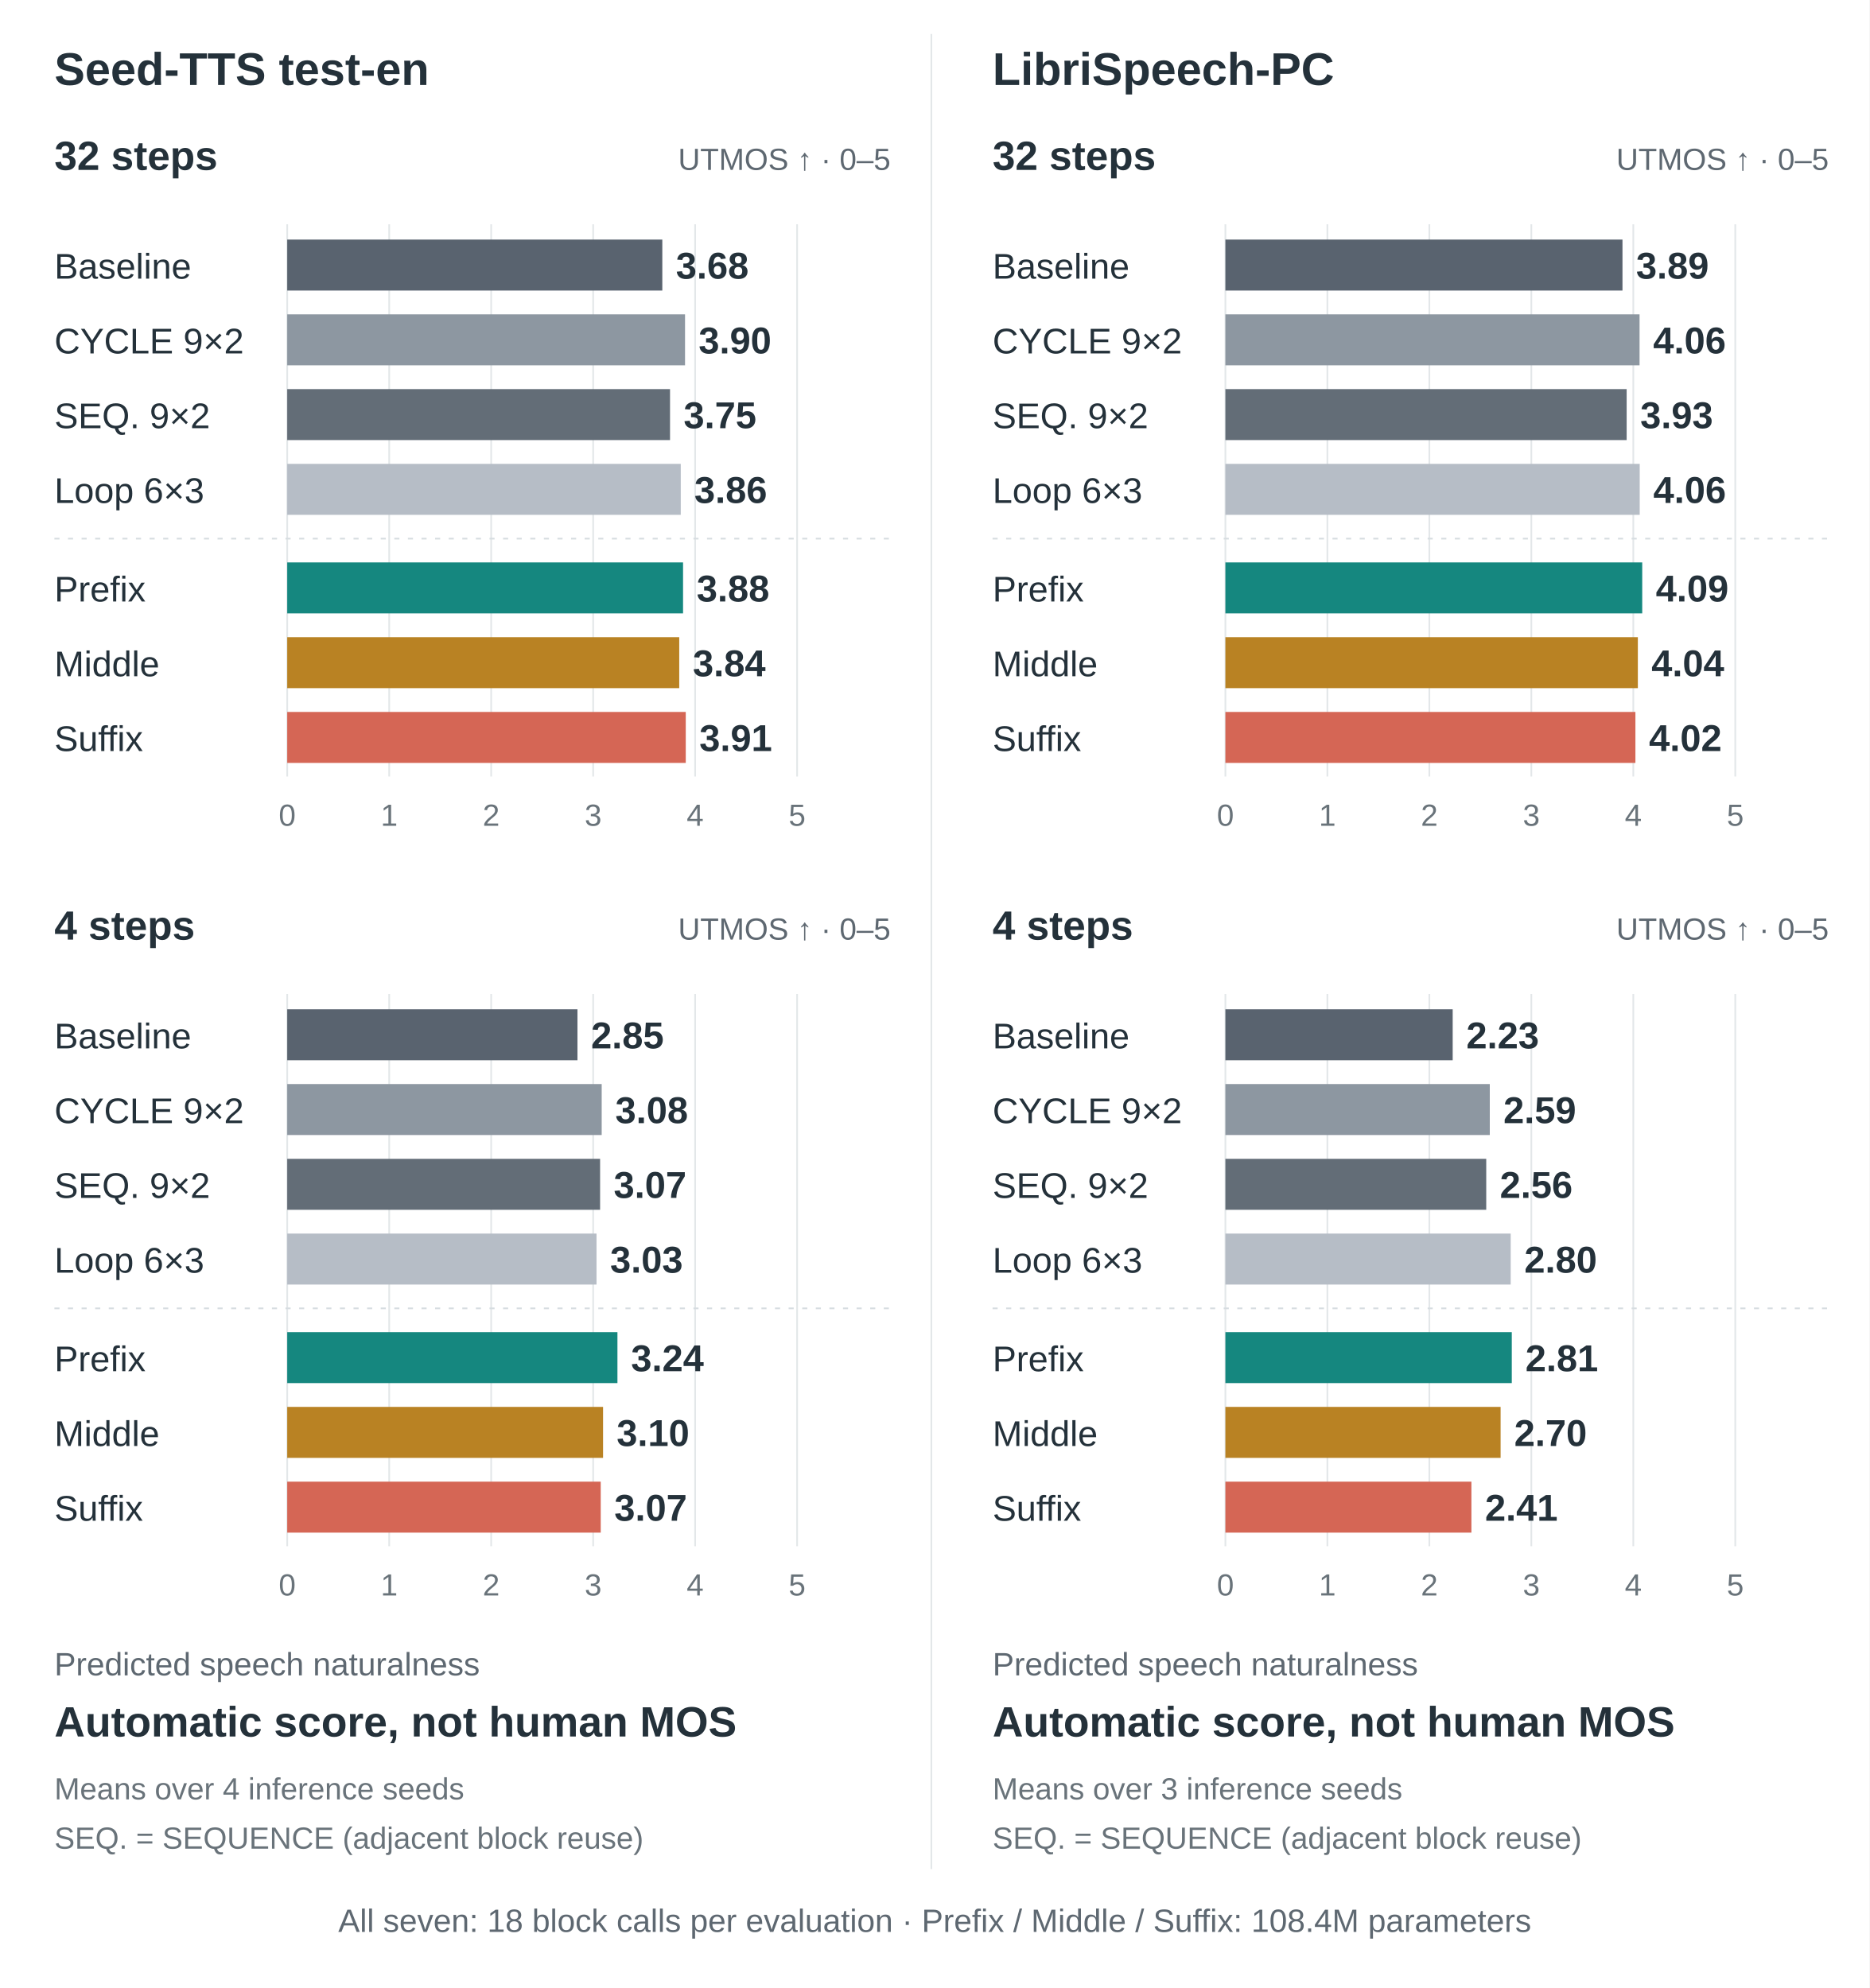
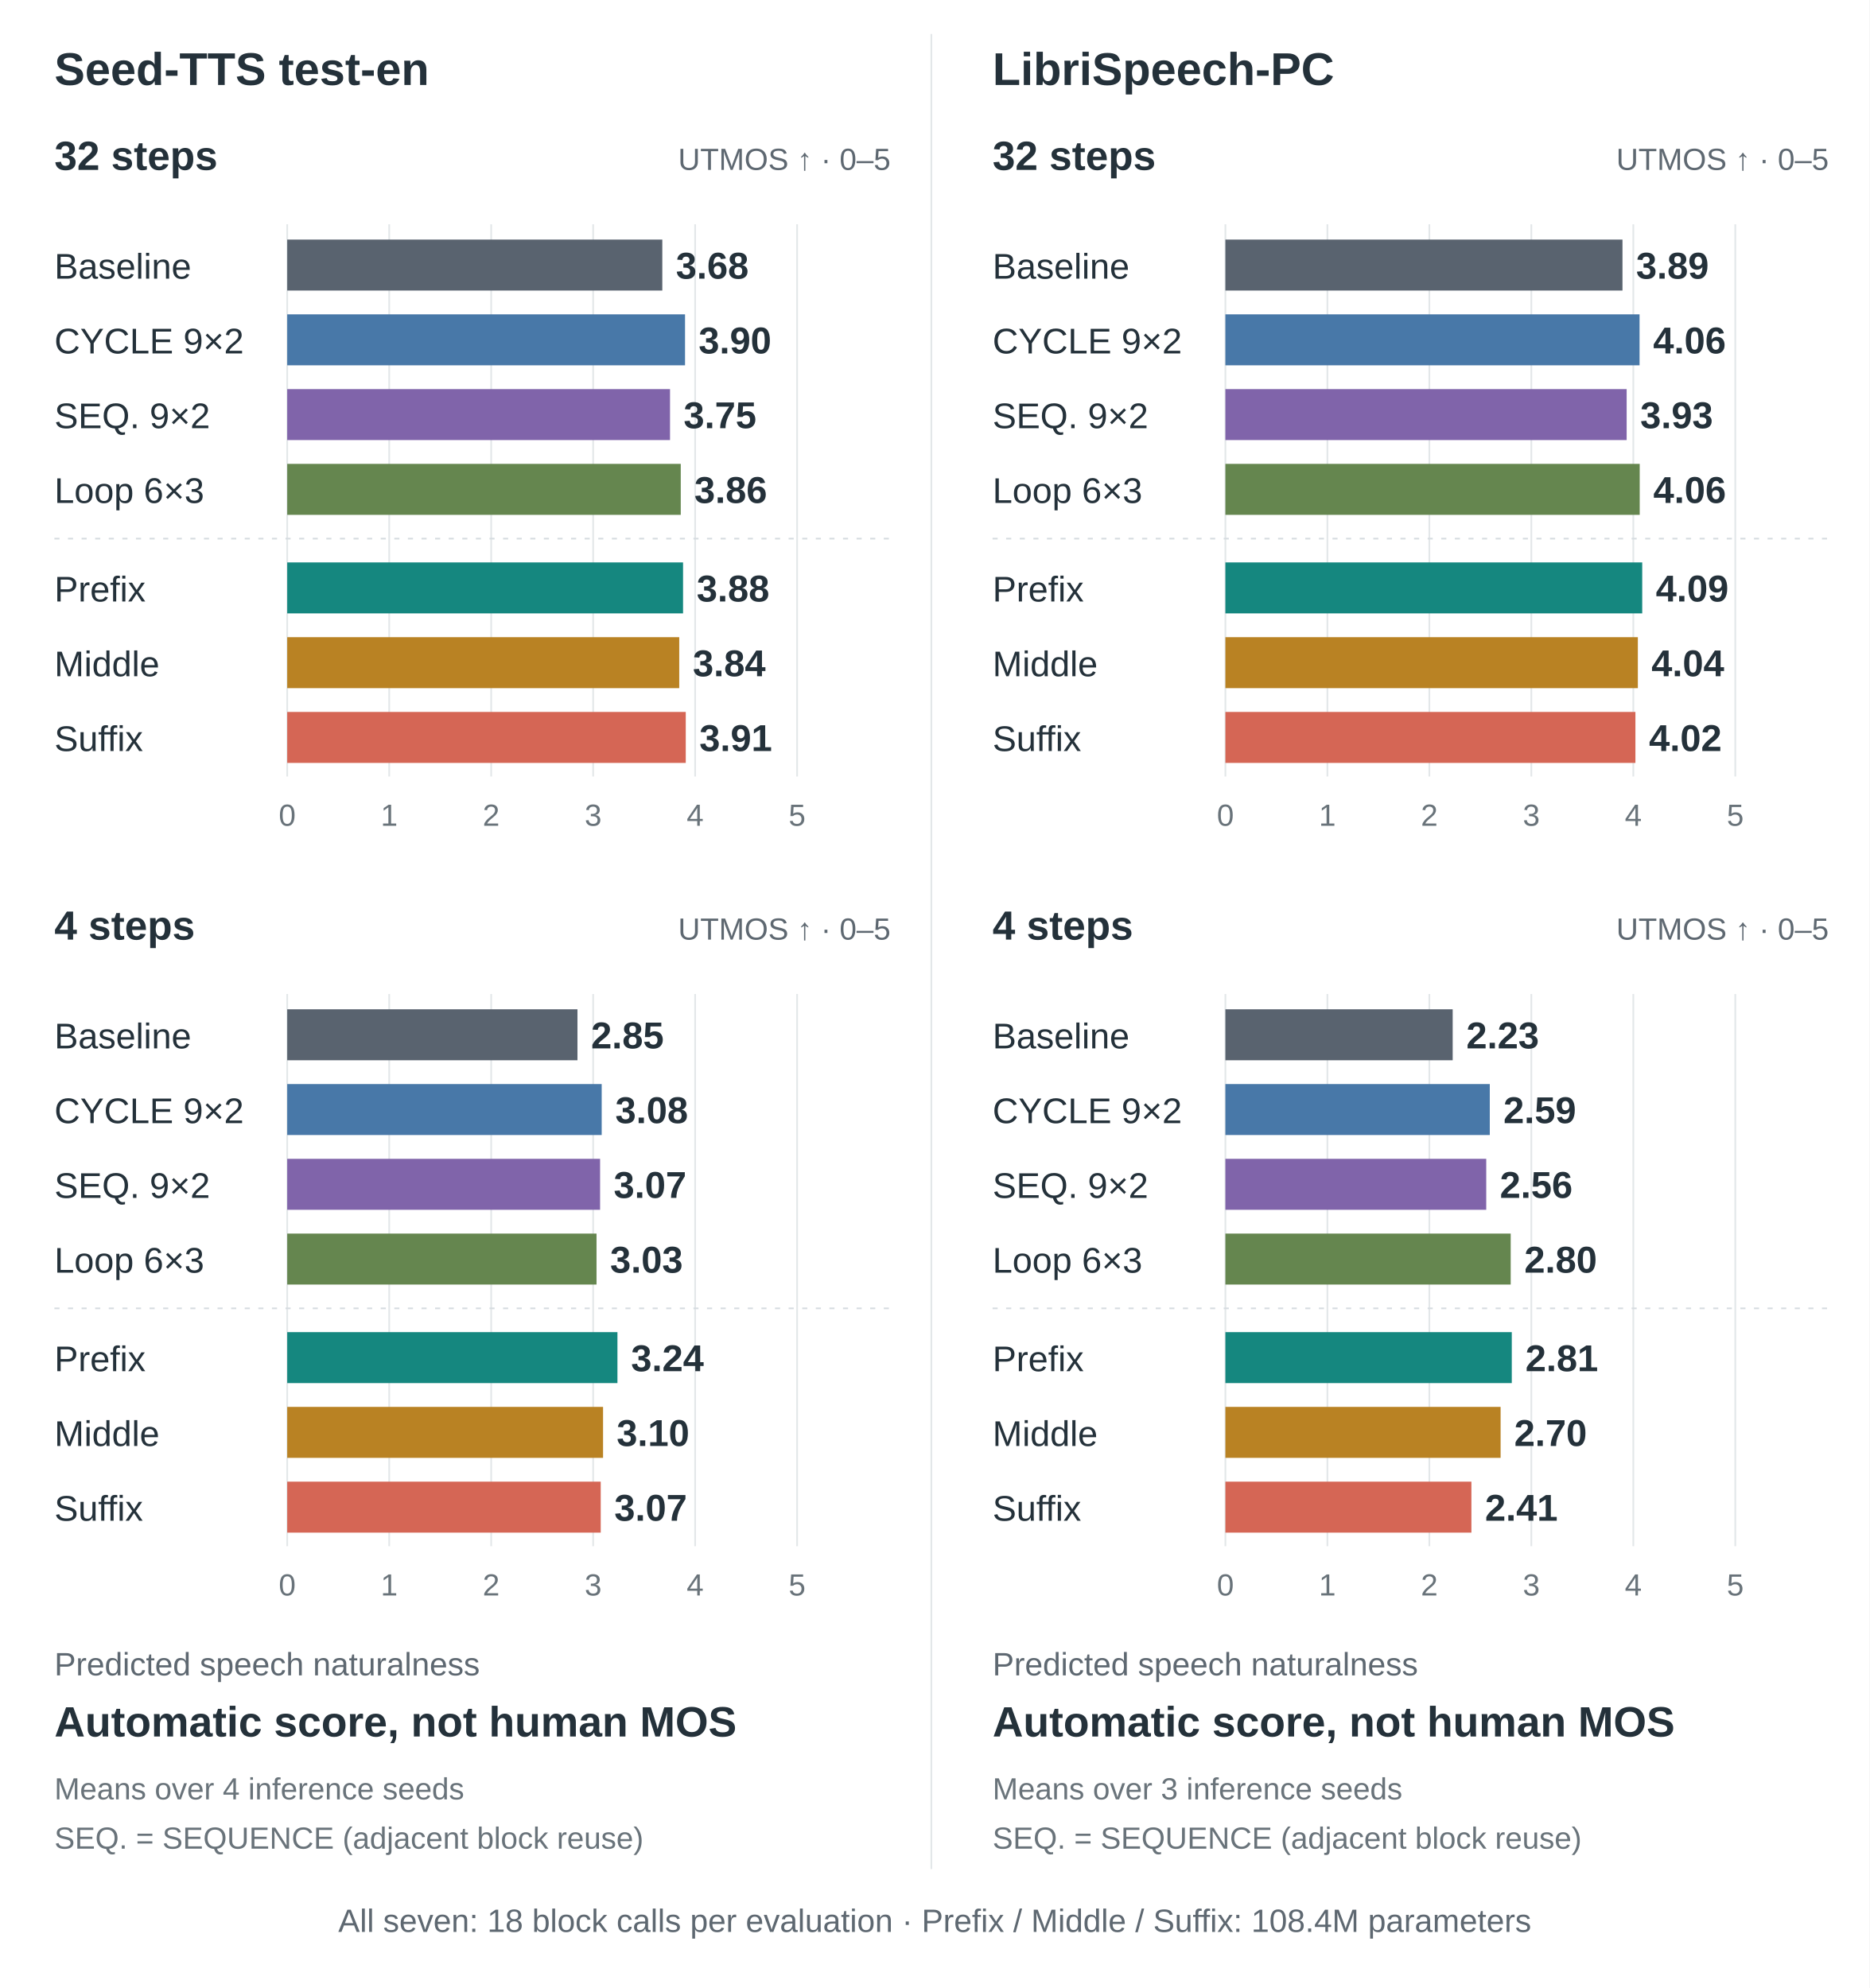
<svg xmlns="http://www.w3.org/2000/svg" width="1100" height="1170" viewBox="0 0 1100 1170" role="img" aria-labelledby="title desc">
  <style>text {font-family: Arial, Helvetica, sans-serif; font-variant-numeric: tabular-nums;}</style>
  <rect width="1100" height="1170" fill="white" />
  <g transform="translate(24,18)">
    <text x="8" y="32" font-size="27" font-weight="650" fill="#24313a" text-anchor="start">Seed-TTS test-en</text>
    <text x="8" y="82" font-size="24" font-weight="650" fill="#24313a" text-anchor="start">32 steps</text>
    <text x="500" y="82" font-size="18" font-weight="400" fill="#5e6871" text-anchor="end">UTMOS ↑ · 0–5</text>
    <line x1="145.000" x2="145.000" y1="114" y2="439" stroke="#e3e7e9" stroke-width="1" />
    <text x="145.0" y="468" font-size="18" font-weight="400" fill="#69737a" text-anchor="middle">0</text>
    <line x1="205.000" x2="205.000" y1="114" y2="439" stroke="#e3e7e9" stroke-width="1" />
    <text x="205.0" y="468" font-size="18" font-weight="400" fill="#69737a" text-anchor="middle">1</text>
    <line x1="265.000" x2="265.000" y1="114" y2="439" stroke="#e3e7e9" stroke-width="1" />
    <text x="265.0" y="468" font-size="18" font-weight="400" fill="#69737a" text-anchor="middle">2</text>
    <line x1="325.000" x2="325.000" y1="114" y2="439" stroke="#e3e7e9" stroke-width="1" />
    <text x="325.0" y="468" font-size="18" font-weight="400" fill="#69737a" text-anchor="middle">3</text>
    <line x1="385.000" x2="385.000" y1="114" y2="439" stroke="#e3e7e9" stroke-width="1" />
    <text x="385.0" y="468" font-size="18" font-weight="400" fill="#69737a" text-anchor="middle">4</text>
    <line x1="445.000" x2="445.000" y1="114" y2="439" stroke="#e3e7e9" stroke-width="1" />
    <text x="445.0" y="468" font-size="18" font-weight="400" fill="#69737a" text-anchor="middle">5</text>
    <g data-dataset="seedtts" data-steps="32" data-model="baseline" data-metric="utmos">
      <text x="8" y="146" font-size="21" font-weight="400" fill="#24313a" text-anchor="start">Baseline</text>
      <rect x="145" y="123" width="220.686" height="30" fill="#59636f" />
      <text x="373.686" y="146" font-size="22" font-weight="600" fill="#24313a" text-anchor="start">3.68</text>
    </g>
    <g data-dataset="seedtts" data-steps="32" data-model="full2" data-metric="utmos">
      <text x="8" y="190" font-size="21" font-weight="400" fill="#24313a" text-anchor="start">CYCLE 9×2</text>
-       <rect x="145" y="167" width="234.060" height="30" fill="#8d97a1" />
+       <rect x="145" y="167" width="234.060" height="30" fill="#4878a8" />
      <text x="387.06" y="190" font-size="22" font-weight="600" fill="#24313a" text-anchor="start">3.90</text>
    </g>
    <g data-dataset="seedtts" data-steps="32" data-model="sequence" data-metric="utmos">
      <text x="8" y="234" font-size="21" font-weight="400" fill="#24313a" text-anchor="start">SEQ. 9×2</text>
-       <rect x="145" y="211" width="225.227" height="30" fill="#636d77" />
+       <rect x="145" y="211" width="225.227" height="30" fill="#8064aa" />
      <text x="378.227" y="234" font-size="22" font-weight="600" fill="#24313a" text-anchor="start">3.75</text>
    </g>
    <g data-dataset="seedtts" data-steps="32" data-model="full3" data-metric="utmos">
      <text x="8" y="278" font-size="21" font-weight="400" fill="#24313a" text-anchor="start">Loop 6×3</text>
-       <rect x="145" y="255" width="231.542" height="30" fill="#b6bdc6" />
+       <rect x="145" y="255" width="231.542" height="30" fill="#65864f" />
      <text x="384.542" y="278" font-size="22" font-weight="600" fill="#24313a" text-anchor="start">3.86</text>
    </g>
    <g data-dataset="seedtts" data-steps="32" data-model="prefix" data-metric="utmos">
      <text x="8" y="336" font-size="21" font-weight="400" fill="#24313a" text-anchor="start">Prefix</text>
      <rect x="145" y="313" width="232.895" height="30" fill="#15877f" />
      <text x="385.895" y="336" font-size="22" font-weight="600" fill="#24313a" text-anchor="start">3.88</text>
    </g>
    <g data-dataset="seedtts" data-steps="32" data-model="middle" data-metric="utmos">
      <text x="8" y="380" font-size="21" font-weight="400" fill="#24313a" text-anchor="start">Middle</text>
      <rect x="145" y="357" width="230.650" height="30" fill="#b98223" />
      <text x="383.65" y="380" font-size="22" font-weight="600" fill="#24313a" text-anchor="start">3.84</text>
    </g>
    <g data-dataset="seedtts" data-steps="32" data-model="suffix" data-metric="utmos">
      <text x="8" y="424" font-size="21" font-weight="400" fill="#24313a" text-anchor="start">Suffix</text>
      <rect x="145" y="401" width="234.488" height="30" fill="#d56655" />
      <text x="387.488" y="424" font-size="22" font-weight="600" fill="#24313a" text-anchor="start">3.91</text>
    </g>
    <line x1="8" x2="500" y1="299" y2="299" stroke="#d7dde1" stroke-width="1" stroke-dasharray="3 5" />
    <text x="8" y="535" font-size="24" font-weight="650" fill="#24313a" text-anchor="start">4 steps</text>
    <text x="500" y="535" font-size="18" font-weight="400" fill="#5e6871" text-anchor="end">UTMOS ↑ · 0–5</text>
    <line x1="145.000" x2="145.000" y1="567" y2="892" stroke="#e3e7e9" stroke-width="1" />
    <text x="145.0" y="921" font-size="18" font-weight="400" fill="#69737a" text-anchor="middle">0</text>
    <line x1="205.000" x2="205.000" y1="567" y2="892" stroke="#e3e7e9" stroke-width="1" />
    <text x="205.0" y="921" font-size="18" font-weight="400" fill="#69737a" text-anchor="middle">1</text>
    <line x1="265.000" x2="265.000" y1="567" y2="892" stroke="#e3e7e9" stroke-width="1" />
    <text x="265.0" y="921" font-size="18" font-weight="400" fill="#69737a" text-anchor="middle">2</text>
    <line x1="325.000" x2="325.000" y1="567" y2="892" stroke="#e3e7e9" stroke-width="1" />
    <text x="325.0" y="921" font-size="18" font-weight="400" fill="#69737a" text-anchor="middle">3</text>
    <line x1="385.000" x2="385.000" y1="567" y2="892" stroke="#e3e7e9" stroke-width="1" />
    <text x="385.0" y="921" font-size="18" font-weight="400" fill="#69737a" text-anchor="middle">4</text>
    <line x1="445.000" x2="445.000" y1="567" y2="892" stroke="#e3e7e9" stroke-width="1" />
    <text x="445.0" y="921" font-size="18" font-weight="400" fill="#69737a" text-anchor="middle">5</text>
    <g data-dataset="seedtts" data-steps="4" data-model="baseline" data-metric="utmos">
      <text x="8" y="599" font-size="21" font-weight="400" fill="#24313a" text-anchor="start">Baseline</text>
      <rect x="145" y="576" width="170.764" height="30" fill="#59636f" />
      <text x="323.764" y="599" font-size="22" font-weight="600" fill="#24313a" text-anchor="start">2.85</text>
    </g>
    <g data-dataset="seedtts" data-steps="4" data-model="full2" data-metric="utmos">
      <text x="8" y="643" font-size="21" font-weight="400" fill="#24313a" text-anchor="start">CYCLE 9×2</text>
-       <rect x="145" y="620" width="185.024" height="30" fill="#8d97a1" />
+       <rect x="145" y="620" width="185.024" height="30" fill="#4878a8" />
      <text x="338.024" y="643" font-size="22" font-weight="600" fill="#24313a" text-anchor="start">3.08</text>
    </g>
    <g data-dataset="seedtts" data-steps="4" data-model="sequence" data-metric="utmos">
      <text x="8" y="687" font-size="21" font-weight="400" fill="#24313a" text-anchor="start">SEQ. 9×2</text>
-       <rect x="145" y="664" width="184.081" height="30" fill="#636d77" />
+       <rect x="145" y="664" width="184.081" height="30" fill="#8064aa" />
      <text x="337.081" y="687" font-size="22" font-weight="600" fill="#24313a" text-anchor="start">3.07</text>
    </g>
    <g data-dataset="seedtts" data-steps="4" data-model="full3" data-metric="utmos">
      <text x="8" y="731" font-size="21" font-weight="400" fill="#24313a" text-anchor="start">Loop 6×3</text>
-       <rect x="145" y="708" width="181.982" height="30" fill="#b6bdc6" />
+       <rect x="145" y="708" width="181.982" height="30" fill="#65864f" />
      <text x="334.982" y="731" font-size="22" font-weight="600" fill="#24313a" text-anchor="start">3.03</text>
    </g>
    <g data-dataset="seedtts" data-steps="4" data-model="prefix" data-metric="utmos">
      <text x="8" y="789" font-size="21" font-weight="400" fill="#24313a" text-anchor="start">Prefix</text>
      <rect x="145" y="766" width="194.286" height="30" fill="#15877f" />
      <text x="347.286" y="789" font-size="22" font-weight="600" fill="#24313a" text-anchor="start">3.24</text>
    </g>
    <g data-dataset="seedtts" data-steps="4" data-model="middle" data-metric="utmos">
      <text x="8" y="833" font-size="21" font-weight="400" fill="#24313a" text-anchor="start">Middle</text>
      <rect x="145" y="810" width="185.826" height="30" fill="#b98223" />
      <text x="338.826" y="833" font-size="22" font-weight="600" fill="#24313a" text-anchor="start">3.10</text>
    </g>
    <g data-dataset="seedtts" data-steps="4" data-model="suffix" data-metric="utmos">
      <text x="8" y="877" font-size="21" font-weight="400" fill="#24313a" text-anchor="start">Suffix</text>
      <rect x="145" y="854" width="184.452" height="30" fill="#d56655" />
      <text x="337.452" y="877" font-size="22" font-weight="600" fill="#24313a" text-anchor="start">3.07</text>
    </g>
    <line x1="8" x2="500" y1="752" y2="752" stroke="#d7dde1" stroke-width="1" stroke-dasharray="3 5" />
    <text x="8" y="968" font-size="19" font-weight="400" fill="#5e6871" text-anchor="start">Predicted speech naturalness</text>
    <text x="8" y="1004" font-size="25" font-weight="650" fill="#24313a" text-anchor="start">Automatic score, not human MOS</text>
    <text x="8" y="1041" font-size="18" font-weight="400" fill="#69737a" text-anchor="start">Means over 4 inference seeds</text>
    <text x="8" y="1070" font-size="18" font-weight="400" fill="#69737a" text-anchor="start">SEQ. = SEQUENCE (adjacent block reuse)</text>
  </g>
  <g transform="translate(576,18)">
    <text x="8" y="32" font-size="27" font-weight="650" fill="#24313a" text-anchor="start">LibriSpeech-PC</text>
    <text x="8" y="82" font-size="24" font-weight="650" fill="#24313a" text-anchor="start">32 steps</text>
    <text x="500" y="82" font-size="18" font-weight="400" fill="#5e6871" text-anchor="end">UTMOS ↑ · 0–5</text>
    <line x1="145.000" x2="145.000" y1="114" y2="439" stroke="#e3e7e9" stroke-width="1" />
    <text x="145.0" y="468" font-size="18" font-weight="400" fill="#69737a" text-anchor="middle">0</text>
    <line x1="205.000" x2="205.000" y1="114" y2="439" stroke="#e3e7e9" stroke-width="1" />
    <text x="205.0" y="468" font-size="18" font-weight="400" fill="#69737a" text-anchor="middle">1</text>
    <line x1="265.000" x2="265.000" y1="114" y2="439" stroke="#e3e7e9" stroke-width="1" />
    <text x="265.0" y="468" font-size="18" font-weight="400" fill="#69737a" text-anchor="middle">2</text>
    <line x1="325.000" x2="325.000" y1="114" y2="439" stroke="#e3e7e9" stroke-width="1" />
    <text x="325.0" y="468" font-size="18" font-weight="400" fill="#69737a" text-anchor="middle">3</text>
    <line x1="385.000" x2="385.000" y1="114" y2="439" stroke="#e3e7e9" stroke-width="1" />
    <text x="385.0" y="468" font-size="18" font-weight="400" fill="#69737a" text-anchor="middle">4</text>
    <line x1="445.000" x2="445.000" y1="114" y2="439" stroke="#e3e7e9" stroke-width="1" />
    <text x="445.0" y="468" font-size="18" font-weight="400" fill="#69737a" text-anchor="middle">5</text>
    <g data-dataset="lspc" data-steps="32" data-model="baseline" data-metric="utmos">
      <text x="8" y="146" font-size="21" font-weight="400" fill="#24313a" text-anchor="start">Baseline</text>
      <rect x="145" y="123" width="233.632" height="30" fill="#59636f" />
      <text x="386.632" y="146" font-size="22" font-weight="600" fill="#24313a" text-anchor="start">3.89</text>
    </g>
    <g data-dataset="lspc" data-steps="32" data-model="full2" data-metric="utmos">
      <text x="8" y="190" font-size="21" font-weight="400" fill="#24313a" text-anchor="start">CYCLE 9×2</text>
-       <rect x="145" y="167" width="243.678" height="30" fill="#8d97a1" />
+       <rect x="145" y="167" width="243.678" height="30" fill="#4878a8" />
      <text x="396.678" y="190" font-size="22" font-weight="600" fill="#24313a" text-anchor="start">4.06</text>
    </g>
    <g data-dataset="lspc" data-steps="32" data-model="sequence" data-metric="utmos">
      <text x="8" y="234" font-size="21" font-weight="400" fill="#24313a" text-anchor="start">SEQ. 9×2</text>
-       <rect x="145" y="211" width="236.089" height="30" fill="#636d77" />
+       <rect x="145" y="211" width="236.089" height="30" fill="#8064aa" />
      <text x="389.089" y="234" font-size="22" font-weight="600" fill="#24313a" text-anchor="start">3.93</text>
    </g>
    <g data-dataset="lspc" data-steps="32" data-model="full3" data-metric="utmos">
      <text x="8" y="278" font-size="21" font-weight="400" fill="#24313a" text-anchor="start">Loop 6×3</text>
-       <rect x="145" y="255" width="243.772" height="30" fill="#b6bdc6" />
+       <rect x="145" y="255" width="243.772" height="30" fill="#65864f" />
      <text x="396.772" y="278" font-size="22" font-weight="600" fill="#24313a" text-anchor="start">4.06</text>
    </g>
    <g data-dataset="lspc" data-steps="32" data-model="prefix" data-metric="utmos">
      <text x="8" y="336" font-size="21" font-weight="400" fill="#24313a" text-anchor="start">Prefix</text>
      <rect x="145" y="313" width="245.249" height="30" fill="#15877f" />
      <text x="398.249" y="336" font-size="22" font-weight="600" fill="#24313a" text-anchor="start">4.09</text>
    </g>
    <g data-dataset="lspc" data-steps="32" data-model="middle" data-metric="utmos">
      <text x="8" y="380" font-size="21" font-weight="400" fill="#24313a" text-anchor="start">Middle</text>
      <rect x="145" y="357" width="242.678" height="30" fill="#b98223" />
      <text x="395.678" y="380" font-size="22" font-weight="600" fill="#24313a" text-anchor="start">4.04</text>
    </g>
    <g data-dataset="lspc" data-steps="32" data-model="suffix" data-metric="utmos">
      <text x="8" y="424" font-size="21" font-weight="400" fill="#24313a" text-anchor="start">Suffix</text>
      <rect x="145" y="401" width="241.242" height="30" fill="#d56655" />
      <text x="394.242" y="424" font-size="22" font-weight="600" fill="#24313a" text-anchor="start">4.02</text>
    </g>
    <line x1="8" x2="500" y1="299" y2="299" stroke="#d7dde1" stroke-width="1" stroke-dasharray="3 5" />
    <text x="8" y="535" font-size="24" font-weight="650" fill="#24313a" text-anchor="start">4 steps</text>
    <text x="500" y="535" font-size="18" font-weight="400" fill="#5e6871" text-anchor="end">UTMOS ↑ · 0–5</text>
    <line x1="145.000" x2="145.000" y1="567" y2="892" stroke="#e3e7e9" stroke-width="1" />
    <text x="145.0" y="921" font-size="18" font-weight="400" fill="#69737a" text-anchor="middle">0</text>
    <line x1="205.000" x2="205.000" y1="567" y2="892" stroke="#e3e7e9" stroke-width="1" />
    <text x="205.0" y="921" font-size="18" font-weight="400" fill="#69737a" text-anchor="middle">1</text>
    <line x1="265.000" x2="265.000" y1="567" y2="892" stroke="#e3e7e9" stroke-width="1" />
    <text x="265.0" y="921" font-size="18" font-weight="400" fill="#69737a" text-anchor="middle">2</text>
    <line x1="325.000" x2="325.000" y1="567" y2="892" stroke="#e3e7e9" stroke-width="1" />
    <text x="325.0" y="921" font-size="18" font-weight="400" fill="#69737a" text-anchor="middle">3</text>
    <line x1="385.000" x2="385.000" y1="567" y2="892" stroke="#e3e7e9" stroke-width="1" />
    <text x="385.0" y="921" font-size="18" font-weight="400" fill="#69737a" text-anchor="middle">4</text>
    <line x1="445.000" x2="445.000" y1="567" y2="892" stroke="#e3e7e9" stroke-width="1" />
    <text x="445.0" y="921" font-size="18" font-weight="400" fill="#69737a" text-anchor="middle">5</text>
    <g data-dataset="lspc" data-steps="4" data-model="baseline" data-metric="utmos">
      <text x="8" y="599" font-size="21" font-weight="400" fill="#24313a" text-anchor="start">Baseline</text>
      <rect x="145" y="576" width="133.731" height="30" fill="#59636f" />
      <text x="286.731" y="599" font-size="22" font-weight="600" fill="#24313a" text-anchor="start">2.23</text>
    </g>
    <g data-dataset="lspc" data-steps="4" data-model="full2" data-metric="utmos">
      <text x="8" y="643" font-size="21" font-weight="400" fill="#24313a" text-anchor="start">CYCLE 9×2</text>
-       <rect x="145" y="620" width="155.560" height="30" fill="#8d97a1" />
+       <rect x="145" y="620" width="155.560" height="30" fill="#4878a8" />
      <text x="308.56" y="643" font-size="22" font-weight="600" fill="#24313a" text-anchor="start">2.59</text>
    </g>
    <g data-dataset="lspc" data-steps="4" data-model="sequence" data-metric="utmos">
      <text x="8" y="687" font-size="21" font-weight="400" fill="#24313a" text-anchor="start">SEQ. 9×2</text>
-       <rect x="145" y="664" width="153.470" height="30" fill="#636d77" />
+       <rect x="145" y="664" width="153.470" height="30" fill="#8064aa" />
      <text x="306.47" y="687" font-size="22" font-weight="600" fill="#24313a" text-anchor="start">2.56</text>
    </g>
    <g data-dataset="lspc" data-steps="4" data-model="full3" data-metric="utmos">
      <text x="8" y="731" font-size="21" font-weight="400" fill="#24313a" text-anchor="start">Loop 6×3</text>
-       <rect x="145" y="708" width="167.861" height="30" fill="#b6bdc6" />
+       <rect x="145" y="708" width="167.861" height="30" fill="#65864f" />
      <text x="320.861" y="731" font-size="22" font-weight="600" fill="#24313a" text-anchor="start">2.80</text>
    </g>
    <g data-dataset="lspc" data-steps="4" data-model="prefix" data-metric="utmos">
      <text x="8" y="789" font-size="21" font-weight="400" fill="#24313a" text-anchor="start">Prefix</text>
      <rect x="145" y="766" width="168.503" height="30" fill="#15877f" />
      <text x="321.503" y="789" font-size="22" font-weight="600" fill="#24313a" text-anchor="start">2.81</text>
    </g>
    <g data-dataset="lspc" data-steps="4" data-model="middle" data-metric="utmos">
      <text x="8" y="833" font-size="21" font-weight="400" fill="#24313a" text-anchor="start">Middle</text>
      <rect x="145" y="810" width="161.923" height="30" fill="#b98223" />
      <text x="314.923" y="833" font-size="22" font-weight="600" fill="#24313a" text-anchor="start">2.70</text>
    </g>
    <g data-dataset="lspc" data-steps="4" data-model="suffix" data-metric="utmos">
      <text x="8" y="877" font-size="21" font-weight="400" fill="#24313a" text-anchor="start">Suffix</text>
      <rect x="145" y="854" width="144.743" height="30" fill="#d56655" />
      <text x="297.743" y="877" font-size="22" font-weight="600" fill="#24313a" text-anchor="start">2.41</text>
    </g>
    <line x1="8" x2="500" y1="752" y2="752" stroke="#d7dde1" stroke-width="1" stroke-dasharray="3 5" />
    <text x="8" y="968" font-size="19" font-weight="400" fill="#5e6871" text-anchor="start">Predicted speech naturalness</text>
    <text x="8" y="1004" font-size="25" font-weight="650" fill="#24313a" text-anchor="start">Automatic score, not human MOS</text>
    <text x="8" y="1041" font-size="18" font-weight="400" fill="#69737a" text-anchor="start">Means over 3 inference seeds</text>
    <text x="8" y="1070" font-size="18" font-weight="400" fill="#69737a" text-anchor="start">SEQ. = SEQUENCE (adjacent block reuse)</text>
  </g>
  <line x1="548" x2="548" y1="20" y2="1100" stroke="#e3e7e9" />
  <text x="550" y="1137" font-size="19" font-weight="400" fill="#5e6871" text-anchor="middle">All seven: 18 block calls per evaluation · Prefix / Middle / Suffix: 108.4M parameters</text>
</svg>
